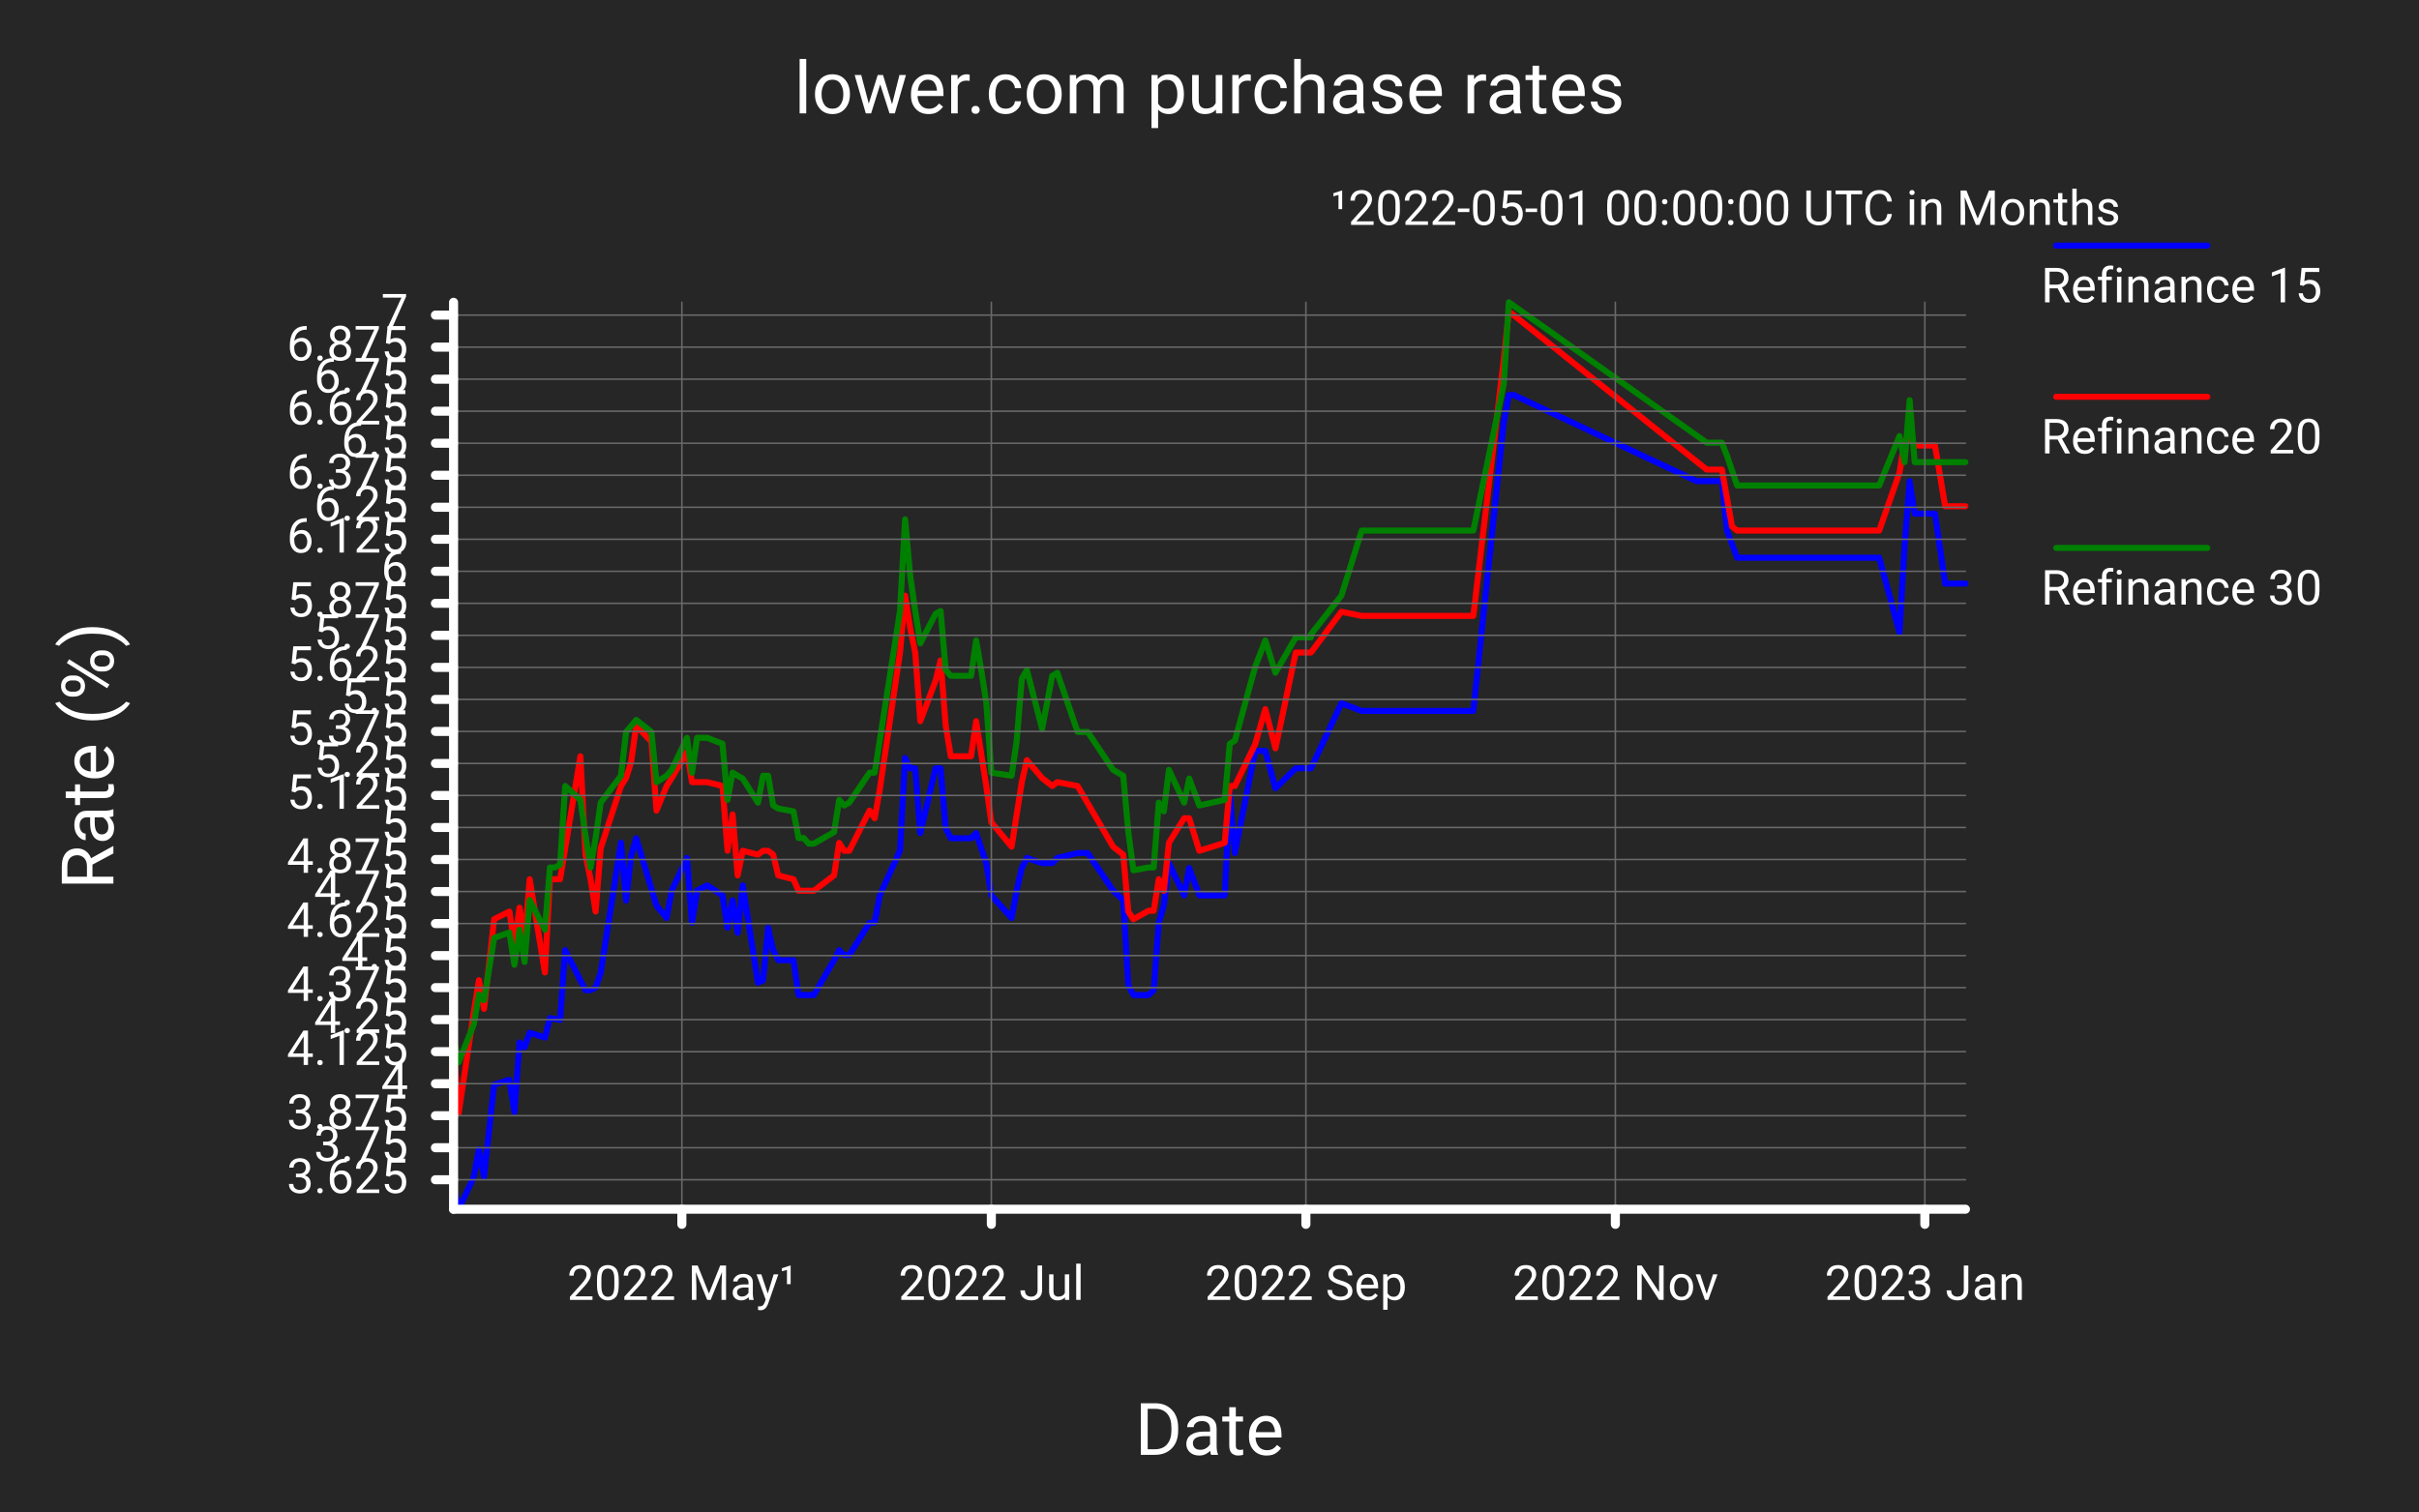
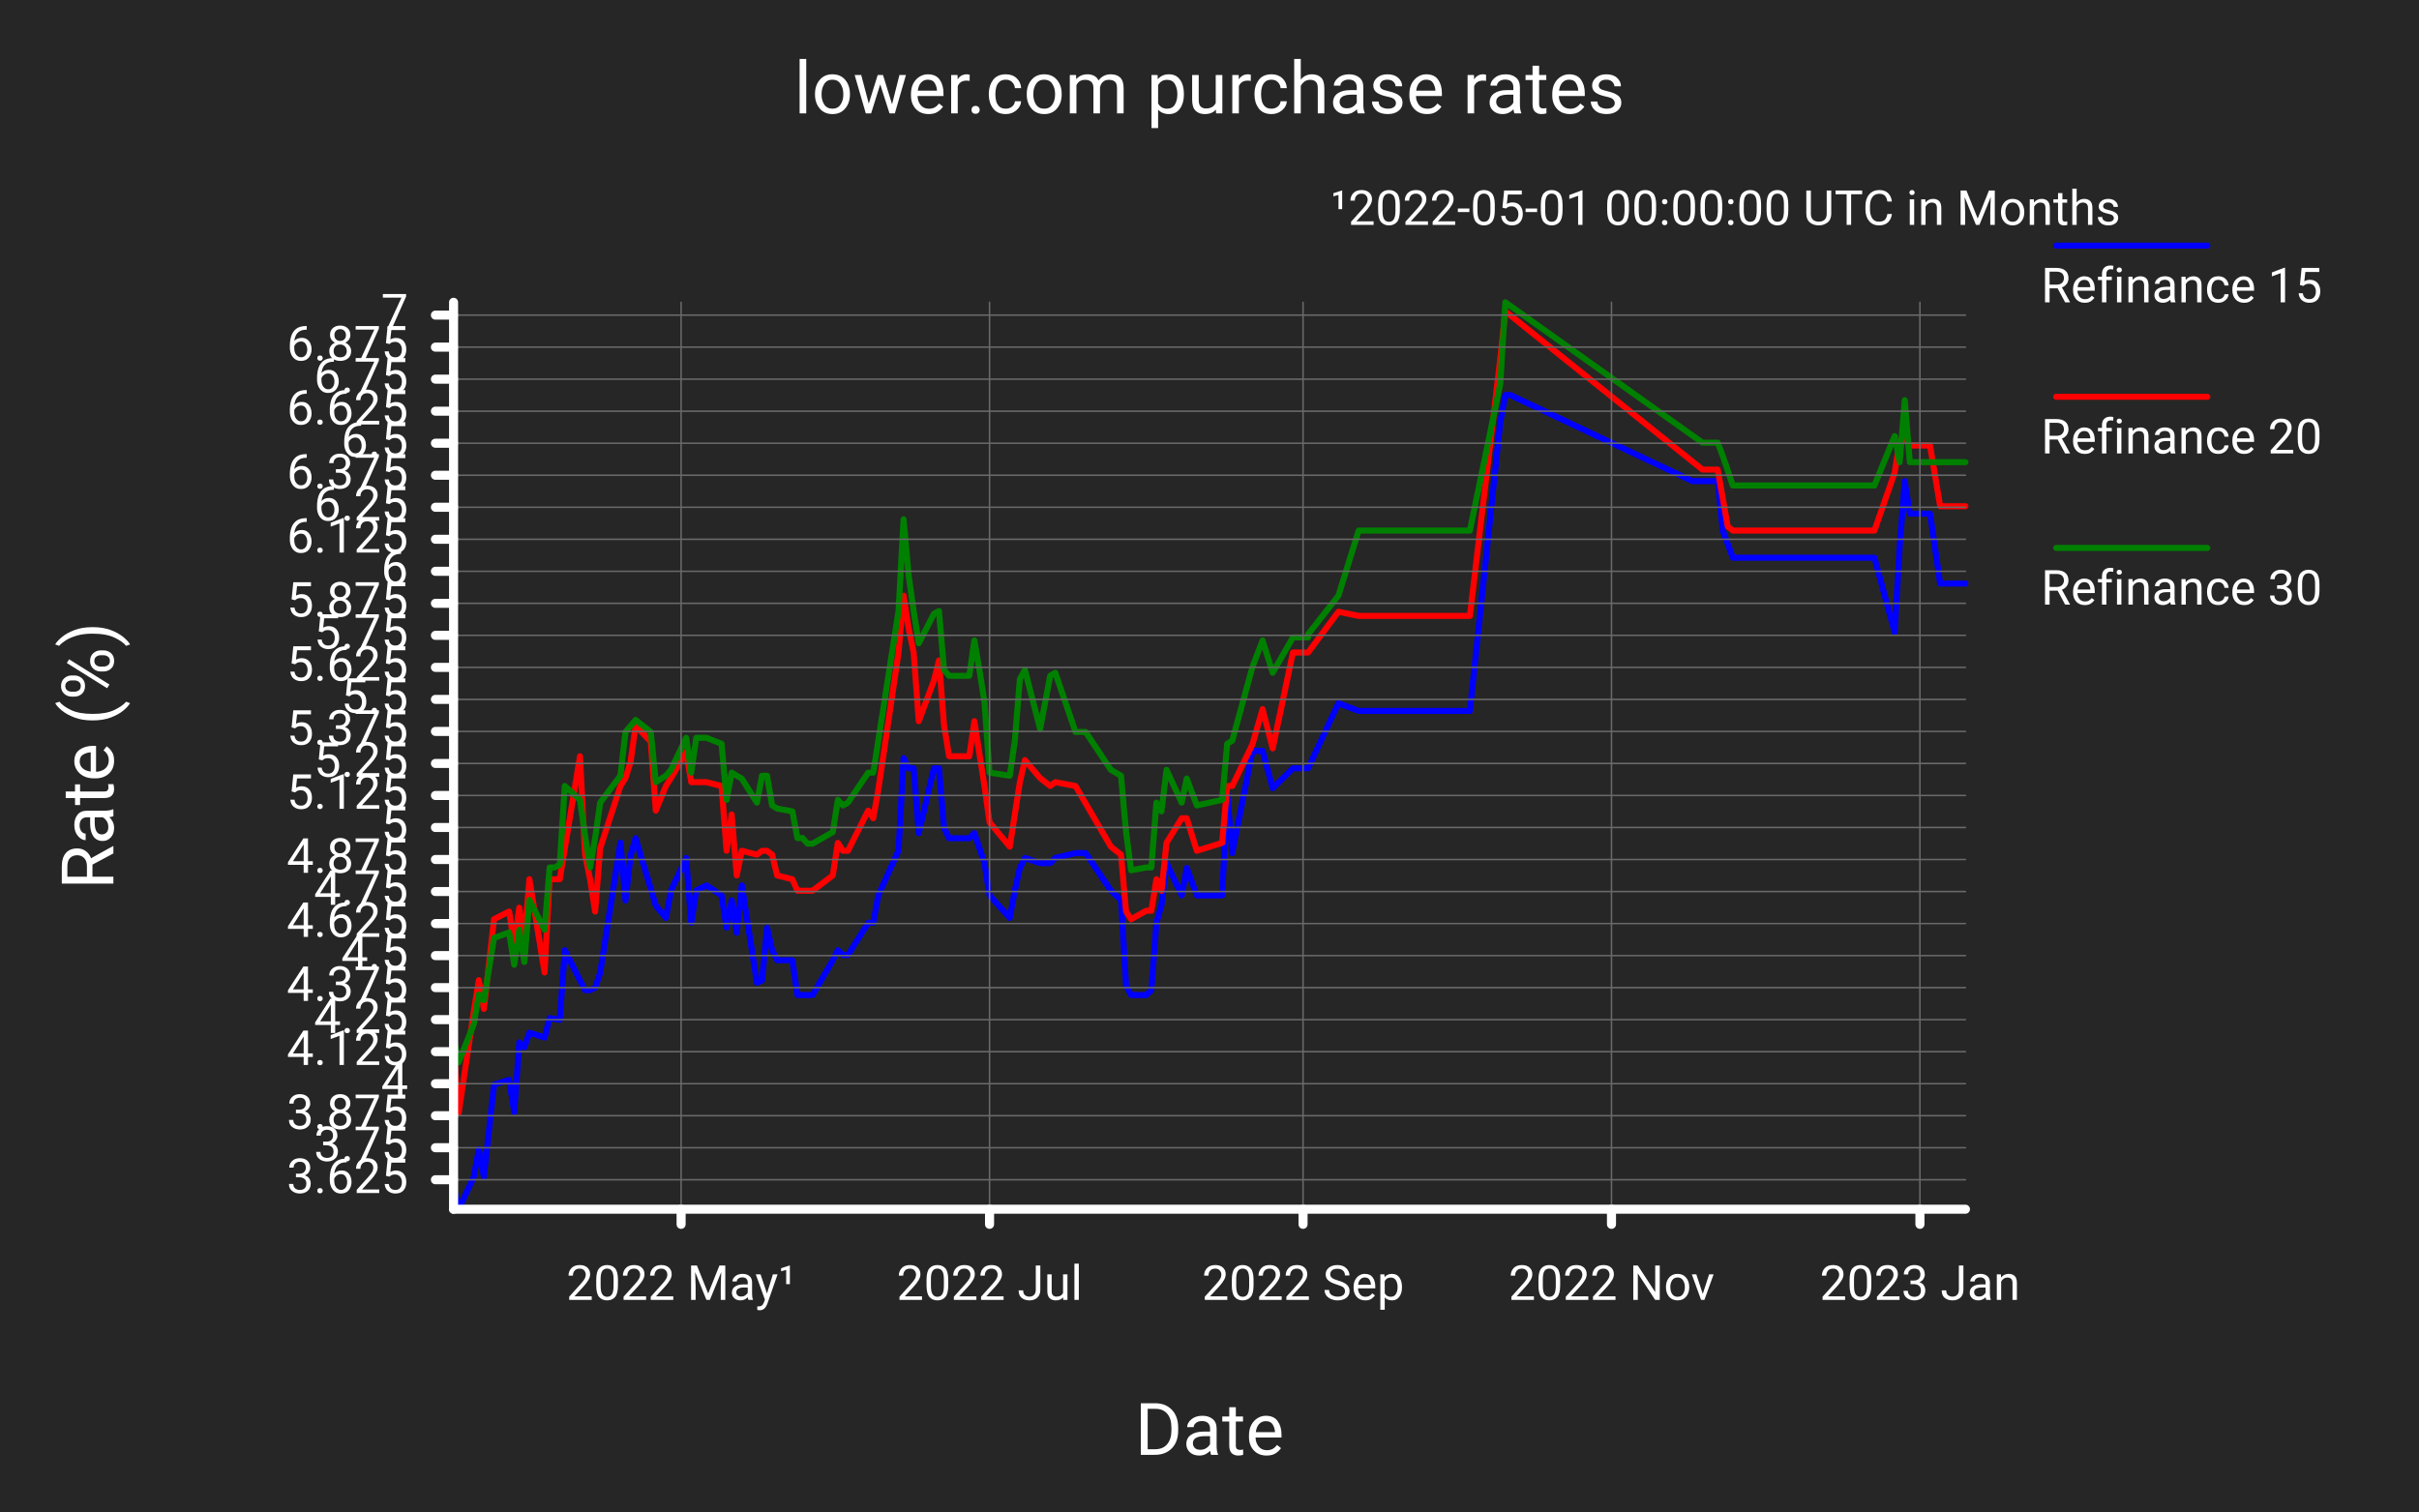
<svg xmlns="http://www.w3.org/2000/svg" class="poloto" width="800" height="500" viewBox="0 0 800 500">
  <style>.poloto{stroke-linecap:round;stroke-linejoin:round;font-family:Roboto,sans-serif;font-size:16px;}.poloto_background{fill:#262626;}.poloto_scatter{stroke-width:7}.poloto_tick_line{stroke:dimgray;stroke-width:0.5}.poloto_line{stroke-width:2}.poloto_text{fill: white;}.poloto_axis_lines{stroke: white;stroke-width:3;fill:none;stroke-dasharray:none}.poloto_title{font-size:24px;dominant-baseline:start;text-anchor:middle;}.poloto_xname{font-size:24px;dominant-baseline:start;text-anchor:middle;}.poloto_yname{font-size:24px;dominant-baseline:start;text-anchor:middle;}.poloto0stroke{stroke:blue;}.poloto1stroke{stroke:red;}.poloto2stroke{stroke:green;}.poloto3stroke{stroke:gold;}.poloto4stroke{stroke:aqua;}.poloto5stroke{stroke:lime;}.poloto6stroke{stroke:orange;}.poloto7stroke{stroke:chocolate;}.poloto0fill{fill:blue;}.poloto1fill{fill:red;}.poloto2fill{fill:green;}.poloto3fill{fill:gold;}.poloto4fill{fill:aqua;}.poloto5fill{fill:lime;}.poloto6fill{fill:orange;}.poloto7fill{fill:chocolate;}</style>
  <circle r="1e5" class="poloto_background" />
  <text class="poloto_text poloto_legend_text" x="675" y="100">Refinance 15</text>
  <line class="poloto_line poloto_legend_icon poloto0stroke poloto0legend" stroke="black" x1="680" x2="730" y1="81.25" y2="81.25" />
-   <path class="poloto_line poloto0stroke" fill="none" stroke="black" d=" M 150.00 392.46 L 151.68 400.00 L 156.71 389.32 L 158.39 380.17 L 160.07 389.32 L 160.07 389.32 L 163.42 358.81 L 168.46 357.20 L 170.13 367.88 L 171.81 344.83 L 173.49 346.44 L 175.17 341.61 L 180.20 343.22 L 181.88 336.78 L 181.88 336.78 L 185.23 337.37 L 186.91 314.32 L 191.95 324.32 L 193.62 327.54 L 195.30 327.54 L 196.98 326.69 L 198.66 321.78 L 205.37 278.73 L 207.05 297.88 L 208.72 283.05 L 210.40 277.29 L 210.40 277.29 L 217.11 299.58 L 220.47 303.64 L 222.15 294.58 L 227.18 283.81 L 228.86 305.25 L 230.54 294.58 L 230.54 294.58 L 233.89 292.88 L 238.93 296.19 L 240.60 306.86 L 240.60 306.86 L 242.28 297.80 L 243.96 308.56 L 245.64 292.88 L 250.67 325.08 L 252.35 324.32 L 254.03 306.86 L 254.03 306.86 L 255.70 314.32 L 257.38 317.63 L 262.42 317.63 L 264.09 329.15 L 265.77 329.15 L 267.45 329.15 L 269.13 329.15 L 275.84 317.63 L 277.52 314.32 L 279.19 315.93 L 280.87 315.93 L 280.87 315.93 L 287.58 305.25 L 289.26 305.25 L 290.94 296.19 L 297.65 281.36 L 299.33 250.76 L 301.01 254.15 L 302.68 254.15 L 304.36 275.59 L 309.40 254.15 L 311.07 254.15 L 312.75 273.90 L 314.43 277.29 L 321.14 277.29 L 322.82 275.59 L 324.50 280.59 L 326.17 285.51 L 327.85 296.19 L 334.56 303.64 L 336.24 294.58 L 337.92 287.12 L 339.60 283.81 L 344.63 285.51 L 347.99 285.51 L 349.66 283.81 L 356.38 282.20 L 356.38 282.20 L 356.38 282.20 L 356.38 282.20 L 356.38 282.20 L 356.38 282.20 L 359.73 282.20 L 359.73 282.20 L 359.73 282.20 L 359.73 282.20 L 359.73 282.20 L 359.73 282.20 L 368.12 294.58 L 371.48 297.80 L 373.15 325.93 L 374.83 329.15 L 379.87 329.15 L 381.54 327.54 L 383.22 305.25 L 384.90 299.49 L 386.58 285.51 L 391.61 296.19 L 391.61 296.19 L 393.29 287.12 L 396.64 296.19 L 396.64 296.19 L 405.03 296.19 L 406.71 262.46 L 408.39 282.20 L 415.10 248.39 L 418.46 248.39 L 418.46 248.39 L 421.81 260.76 L 428.52 254.15 L 428.52 254.15 L 428.52 254.15 L 428.52 254.15 L 428.52 254.15 L 428.52 254.15 L 428.52 254.15 L 428.52 254.15 L 428.52 254.15 L 433.56 254.15 L 443.62 232.63 L 450.34 235.17 L 450.34 235.17 L 455.37 235.17 L 462.08 235.17 L 463.76 235.17 L 463.76 235.17 L 463.76 235.17 L 463.76 235.17 L 463.76 235.17 L 485.57 235.17 L 487.25 235.17 L 497.32 139.75 L 498.99 130.68 L 500.67 130.68 L 561.07 159.15 L 567.79 159.15 L 569.46 159.15 L 571.14 175.51 L 574.50 184.49 L 574.50 184.49 L 581.21 184.49 L 582.89 184.49 L 584.56 184.49 L 586.24 184.49 L 591.28 184.49 L 592.95 184.49 L 596.31 184.49 L 597.99 184.49 L 603.02 184.49 L 604.70 184.49 L 604.70 184.49 L 609.73 184.49 L 614.77 184.49 L 616.44 184.49 L 618.12 184.49 L 619.80 184.49 L 621.48 184.49 L 628.19 209.15 L 629.87 180.68 L 631.54 159.15 L 633.22 169.92 L 638.26 169.92 L 639.93 169.92 L 639.93 169.92 L 643.29 193.05 L 644.97 193.05 L 650.00 193.05" />
+   <path class="poloto_line poloto0stroke" fill="none" stroke="black" d=" M 150.00 392.46 L 151.67 400.00 L 156.69 389.32 L 158.36 380.17 L 160.03 389.32 L 160.03 389.32 L 163.38 358.81 L 168.39 357.20 L 170.07 367.88 L 171.74 344.83 L 173.41 346.44 L 175.08 341.61 L 180.10 343.22 L 181.77 336.78 L 181.77 336.78 L 185.12 337.37 L 186.79 314.32 L 191.81 324.32 L 193.48 327.54 L 195.15 327.54 L 196.82 326.69 L 198.49 321.78 L 205.18 278.73 L 206.86 297.88 L 208.53 283.05 L 210.20 277.29 L 210.20 277.29 L 216.89 299.58 L 220.23 303.64 L 221.91 294.58 L 226.92 283.81 L 228.60 305.25 L 230.27 294.58 L 230.27 294.58 L 233.61 292.88 L 238.63 296.19 L 240.30 306.86 L 240.30 306.86 L 241.97 297.80 L 243.65 308.56 L 245.32 292.88 L 250.33 325.08 L 252.01 324.32 L 253.68 306.86 L 253.68 306.86 L 255.35 314.32 L 257.02 317.63 L 262.04 317.63 L 263.71 329.15 L 265.38 329.15 L 267.06 329.15 L 268.73 329.15 L 275.42 317.63 L 277.09 314.32 L 278.76 315.93 L 280.43 315.93 L 280.43 315.93 L 287.12 305.25 L 288.80 305.25 L 290.47 296.19 L 297.16 281.36 L 298.83 250.76 L 300.50 254.15 L 302.17 254.15 L 303.85 275.59 L 308.86 254.15 L 310.54 254.15 L 312.21 273.90 L 313.88 277.29 L 320.57 277.29 L 322.24 275.59 L 323.91 280.59 L 325.59 285.51 L 327.26 296.19 L 333.95 303.64 L 335.62 294.58 L 337.29 287.12 L 338.96 283.81 L 343.98 285.51 L 347.32 285.51 L 349.00 283.81 L 355.69 282.20 L 355.69 282.20 L 355.69 282.20 L 355.69 282.20 L 355.69 282.20 L 355.69 282.20 L 359.03 282.20 L 359.03 282.20 L 359.03 282.20 L 359.03 282.20 L 359.03 282.20 L 359.03 282.20 L 367.39 294.58 L 370.74 297.80 L 372.41 325.93 L 374.08 329.15 L 379.10 329.15 L 380.77 327.54 L 382.44 305.25 L 384.11 299.49 L 385.79 285.51 L 390.80 296.19 L 390.80 296.19 L 392.47 287.12 L 395.82 296.19 L 395.82 296.19 L 404.18 296.19 L 405.85 262.46 L 407.53 282.20 L 414.21 248.39 L 417.56 248.39 L 417.56 248.39 L 420.90 260.76 L 427.59 254.15 L 427.59 254.15 L 427.59 254.15 L 427.59 254.15 L 427.59 254.15 L 427.59 254.15 L 427.59 254.15 L 427.59 254.15 L 427.59 254.15 L 432.61 254.15 L 442.64 232.63 L 449.33 235.17 L 449.33 235.17 L 454.35 235.17 L 461.04 235.17 L 462.71 235.17 L 462.71 235.17 L 462.71 235.17 L 462.71 235.17 L 462.71 235.17 L 484.45 235.17 L 486.12 235.17 L 496.15 139.75 L 497.83 130.68 L 499.50 130.68 L 559.70 159.15 L 566.39 159.15 L 568.06 159.15 L 569.73 175.51 L 573.08 184.49 L 573.08 184.49 L 579.77 184.49 L 581.44 184.49 L 583.11 184.49 L 584.78 184.49 L 589.80 184.49 L 591.47 184.49 L 594.82 184.49 L 596.49 184.49 L 601.51 184.49 L 603.18 184.49 L 603.18 184.49 L 608.19 184.49 L 613.21 184.49 L 614.88 184.49 L 616.56 184.49 L 618.23 184.49 L 619.90 184.49 L 626.59 209.15 L 628.26 180.68 L 629.93 159.15 L 631.61 169.92 L 636.62 169.92 L 638.29 169.92 L 638.29 169.92 L 641.64 193.05 L 643.31 193.05 L 648.33 193.05 L 650.00 193.05" />
  <text class="poloto_text poloto_legend_text" x="675" y="150">Refinance 20</text>
  <line class="poloto_line poloto_legend_icon poloto1stroke poloto1legend" stroke="black" x1="680" x2="730" y1="131.25" y2="131.25" />
-   <path class="poloto_line poloto1stroke" fill="none" stroke="black" d=" M 150.00 345.68 L 151.68 368.31 L 156.71 334.58 L 158.39 324.24 L 160.07 333.73 L 160.07 333.73 L 163.42 304.07 L 168.46 301.53 L 170.13 312.29 L 171.81 300.25 L 173.49 311.02 L 175.17 290.85 L 180.20 321.69 L 181.88 290.85 L 181.88 290.85 L 185.23 290.85 L 185.23 290.85 L 191.95 250.17 L 193.62 282.71 L 195.30 290.85 L 196.98 301.53 L 198.66 280.59 L 205.37 260.00 L 207.05 257.37 L 208.72 252.12 L 210.40 240.08 L 215.44 245.34 L 217.11 268.14 L 220.47 260.00 L 222.15 257.37 L 227.18 248.81 L 228.86 258.73 L 230.54 258.73 L 230.54 258.73 L 233.89 258.73 L 238.93 260.00 L 240.60 281.44 L 240.60 281.44 L 242.28 269.41 L 243.96 289.58 L 245.64 281.44 L 250.67 282.71 L 252.35 281.44 L 254.03 281.44 L 254.03 281.44 L 255.70 282.71 L 257.38 289.58 L 262.42 290.85 L 264.09 294.66 L 265.77 294.66 L 267.45 294.66 L 269.13 294.66 L 275.84 289.58 L 277.52 278.81 L 279.19 281.44 L 280.87 281.44 L 280.87 281.44 L 287.58 268.14 L 289.26 270.68 L 290.94 261.27 L 297.65 215.85 L 299.33 197.03 L 301.01 207.80 L 302.68 215.85 L 304.36 238.56 L 309.40 225.17 L 311.07 218.47 L 312.75 239.92 L 314.43 250.17 L 321.14 250.17 L 322.82 238.56 L 324.50 249.32 L 326.17 260.00 L 327.85 272.03 L 334.56 280.08 L 336.24 269.41 L 337.92 258.73 L 339.60 251.44 L 344.63 257.37 L 347.99 260.00 L 349.66 258.73 L 356.38 260.00 L 356.38 260.00 L 356.38 260.00 L 356.38 260.00 L 356.38 260.00 L 356.38 260.00 L 356.38 260.00 L 356.38 260.00 L 356.38 260.00 L 356.38 260.00 L 356.38 260.00 L 356.38 260.00 L 368.12 280.08 L 371.48 282.71 L 373.15 301.53 L 374.83 304.07 L 379.87 301.27 L 381.54 301.27 L 383.22 290.85 L 384.90 294.66 L 386.58 278.81 L 391.61 270.68 L 391.61 270.68 L 393.29 270.68 L 396.64 281.44 L 396.64 281.44 L 405.03 278.81 L 406.71 260.00 L 408.39 260.00 L 415.10 246.19 L 418.46 234.58 L 418.46 234.58 L 421.81 247.54 L 428.52 215.85 L 428.52 215.85 L 428.52 215.85 L 428.52 215.85 L 428.52 215.85 L 428.52 215.85 L 428.52 215.85 L 428.52 215.85 L 428.52 215.85 L 433.56 215.85 L 443.62 202.37 L 450.34 203.73 L 453.69 203.73 L 455.37 203.73 L 455.37 203.73 L 463.76 203.73 L 465.44 203.73 L 465.44 203.73 L 465.44 203.73 L 465.44 203.73 L 485.57 203.73 L 487.25 203.73 L 497.32 118.81 L 498.99 102.97 L 498.99 102.97 L 564.43 155.34 L 567.79 155.34 L 569.46 155.34 L 572.82 174.15 L 574.50 175.51 L 574.50 175.51 L 581.21 175.51 L 582.89 175.51 L 584.56 175.51 L 586.24 175.51 L 591.28 175.51 L 592.95 175.51 L 596.31 175.51 L 597.99 175.51 L 603.02 175.51 L 604.70 175.51 L 604.70 175.51 L 609.73 175.51 L 614.77 175.51 L 616.44 175.51 L 618.12 175.51 L 619.80 175.51 L 621.48 175.51 L 628.19 156.36 L 629.87 145.93 L 631.54 144.58 L 633.22 147.37 L 638.26 147.37 L 639.93 147.37 L 639.93 147.37 L 643.29 167.46 L 644.97 167.46 L 650.00 167.46" />
+   <path class="poloto_line poloto1stroke" fill="none" stroke="black" d=" M 150.00 345.68 L 151.67 368.31 L 156.69 334.58 L 158.36 324.24 L 160.03 333.73 L 160.03 333.73 L 163.38 304.07 L 168.39 301.53 L 170.07 312.29 L 171.74 300.25 L 173.41 311.02 L 175.08 290.85 L 180.10 321.69 L 181.77 290.85 L 181.77 290.85 L 185.12 290.85 L 185.12 290.85 L 191.81 250.17 L 193.48 282.71 L 195.15 290.85 L 196.82 301.53 L 198.49 280.59 L 205.18 260.00 L 206.86 257.37 L 208.53 252.12 L 210.20 240.08 L 215.22 245.34 L 216.89 268.14 L 220.23 260.00 L 221.91 257.37 L 226.92 248.81 L 228.60 258.73 L 230.27 258.73 L 230.27 258.73 L 233.61 258.73 L 238.63 260.00 L 240.30 281.44 L 240.30 281.44 L 241.97 269.41 L 243.65 289.58 L 245.32 281.44 L 250.33 282.71 L 252.01 281.44 L 253.68 281.44 L 253.68 281.44 L 255.35 282.71 L 257.02 289.58 L 262.04 290.85 L 263.71 294.66 L 265.38 294.66 L 267.06 294.66 L 268.73 294.66 L 275.42 289.58 L 277.09 278.81 L 278.76 281.44 L 280.43 281.44 L 280.43 281.44 L 287.12 268.14 L 288.80 270.68 L 290.47 261.27 L 297.16 215.85 L 298.83 197.03 L 300.50 207.80 L 302.17 215.85 L 303.85 238.56 L 308.86 225.17 L 310.54 218.47 L 312.21 239.92 L 313.88 250.17 L 320.57 250.17 L 322.24 238.56 L 323.91 249.32 L 325.59 260.00 L 327.26 272.03 L 333.95 280.08 L 335.62 269.41 L 337.29 258.73 L 338.96 251.44 L 343.98 257.37 L 347.32 260.00 L 349.00 258.73 L 355.69 260.00 L 355.69 260.00 L 355.69 260.00 L 355.69 260.00 L 355.69 260.00 L 355.69 260.00 L 355.69 260.00 L 355.69 260.00 L 355.69 260.00 L 355.69 260.00 L 355.69 260.00 L 355.69 260.00 L 367.39 280.08 L 370.74 282.71 L 372.41 301.53 L 374.08 304.07 L 379.10 301.27 L 380.77 301.27 L 382.44 290.85 L 384.11 294.66 L 385.79 278.81 L 390.80 270.68 L 390.80 270.68 L 392.47 270.68 L 395.82 281.44 L 395.82 281.44 L 404.18 278.81 L 405.85 260.00 L 407.53 260.00 L 414.21 246.19 L 417.56 234.58 L 417.56 234.58 L 420.90 247.54 L 427.59 215.85 L 427.59 215.85 L 427.59 215.85 L 427.59 215.85 L 427.59 215.85 L 427.59 215.85 L 427.59 215.85 L 427.59 215.85 L 427.59 215.85 L 432.61 215.85 L 442.64 202.37 L 449.33 203.73 L 452.68 203.73 L 454.35 203.73 L 454.35 203.73 L 462.71 203.73 L 464.38 203.73 L 464.38 203.73 L 464.38 203.73 L 464.38 203.73 L 484.45 203.73 L 486.12 203.73 L 496.15 118.81 L 497.83 102.97 L 497.83 102.97 L 563.04 155.34 L 566.39 155.34 L 568.06 155.34 L 571.40 174.15 L 573.08 175.51 L 573.08 175.51 L 579.77 175.51 L 581.44 175.51 L 583.11 175.51 L 584.78 175.51 L 589.80 175.51 L 591.47 175.51 L 594.82 175.51 L 596.49 175.51 L 601.51 175.51 L 603.18 175.51 L 603.18 175.51 L 608.19 175.51 L 613.21 175.51 L 614.88 175.51 L 616.56 175.51 L 618.23 175.51 L 619.90 175.51 L 626.59 156.36 L 628.26 145.93 L 629.93 144.58 L 631.61 147.37 L 636.62 147.37 L 638.29 147.37 L 638.29 147.37 L 641.64 167.46 L 643.31 167.46 L 648.33 167.46 L 650.00 167.46" />
  <text class="poloto_text poloto_legend_text" x="675" y="200">Refinance 30</text>
  <line class="poloto_line poloto_legend_icon poloto2stroke poloto2legend" stroke="black" x1="680" x2="730" y1="181.25" y2="181.25" />
-   <path class="poloto_line poloto2stroke" fill="none" stroke="black" d=" M 150.00 343.31 L 151.68 351.36 L 156.71 338.81 L 158.39 328.98 L 160.07 330.85 L 160.07 330.85 L 163.42 310.25 L 168.46 308.47 L 170.13 319.15 L 171.81 307.54 L 173.49 318.22 L 175.17 297.71 L 180.20 307.54 L 181.88 286.95 L 183.56 286.95 L 185.23 286.02 L 186.91 260.00 L 191.95 264.58 L 193.62 276.27 L 195.30 286.95 L 196.98 277.20 L 198.66 265.51 L 205.37 256.61 L 207.05 242.12 L 208.72 240.17 L 210.40 238.14 L 215.44 242.12 L 217.11 258.73 L 220.47 256.61 L 222.15 254.66 L 227.18 244.07 L 228.86 255.59 L 230.54 244.07 L 230.54 244.07 L 233.89 244.07 L 238.93 246.02 L 240.60 264.58 L 240.60 264.58 L 242.28 255.59 L 243.96 256.61 L 245.64 257.54 L 250.67 265.51 L 252.35 256.61 L 254.03 256.61 L 254.03 256.61 L 255.70 266.44 L 257.38 267.46 L 262.42 268.39 L 264.09 277.20 L 265.77 277.20 L 267.45 279.07 L 269.13 279.07 L 275.84 275.25 L 277.52 264.58 L 279.19 266.44 L 280.87 265.51 L 280.87 265.51 L 287.58 255.59 L 289.26 255.59 L 290.94 245.00 L 297.65 202.12 L 299.33 171.78 L 301.01 190.34 L 302.68 202.12 L 304.36 212.80 L 309.40 203.05 L 311.07 202.12 L 312.75 221.61 L 314.43 223.56 L 321.14 223.56 L 322.82 211.86 L 324.50 221.61 L 326.17 232.29 L 327.85 255.59 L 334.56 256.61 L 336.24 245.00 L 337.92 224.58 L 339.60 221.61 L 344.63 241.10 L 347.99 223.56 L 349.66 222.54 L 356.38 242.12 L 356.38 242.12 L 356.38 242.12 L 356.38 242.12 L 356.38 242.12 L 356.38 242.12 L 359.73 242.12 L 359.73 242.12 L 359.73 242.12 L 359.73 242.12 L 359.73 242.12 L 359.73 242.12 L 368.12 254.66 L 371.48 256.61 L 373.15 275.25 L 374.83 287.88 L 379.87 286.95 L 381.54 286.95 L 383.22 265.51 L 384.90 268.39 L 386.58 254.66 L 391.61 265.51 L 391.61 265.51 L 393.29 257.54 L 396.64 266.44 L 396.64 266.44 L 405.03 264.58 L 406.71 246.02 L 408.39 245.00 L 415.10 220.59 L 418.46 211.86 L 418.46 211.86 L 421.81 222.54 L 428.52 210.85 L 428.52 210.85 L 428.52 210.85 L 428.52 210.85 L 428.52 210.85 L 428.52 210.85 L 428.52 210.85 L 428.52 210.85 L 433.56 210.85 L 433.56 209.83 L 443.62 197.03 L 450.34 175.51 L 450.34 175.51 L 455.37 175.51 L 455.37 175.51 L 463.76 175.51 L 465.44 175.51 L 465.44 175.51 L 465.44 175.51 L 465.44 175.51 L 485.57 175.51 L 487.25 175.51 L 497.32 127.03 L 498.99 100.00 L 498.99 100.00 L 564.43 146.44 L 567.79 146.44 L 569.46 146.44 L 571.14 150.76 L 574.50 160.59 L 574.50 160.59 L 581.21 160.59 L 582.89 160.59 L 584.56 160.59 L 586.24 160.59 L 591.28 160.59 L 592.95 160.59 L 596.31 160.59 L 597.99 160.59 L 603.02 160.59 L 604.70 160.59 L 604.70 160.59 L 609.73 160.59 L 614.77 160.59 L 616.44 160.59 L 618.12 160.59 L 619.80 160.59 L 621.48 160.59 L 628.19 144.24 L 629.87 152.88 L 631.54 132.37 L 633.22 152.88 L 638.26 152.88 L 639.93 152.88 L 639.93 152.88 L 643.29 152.88 L 644.97 152.88 L 650.00 152.88" />
+   <path class="poloto_line poloto2stroke" fill="none" stroke="black" d=" M 150.00 343.31 L 151.67 351.36 L 156.69 338.81 L 158.36 328.98 L 160.03 330.85 L 160.03 330.85 L 163.38 310.25 L 168.39 308.47 L 170.07 319.15 L 171.74 307.54 L 173.41 318.22 L 175.08 297.71 L 180.10 307.54 L 181.77 286.95 L 183.44 286.95 L 185.12 286.02 L 186.79 260.00 L 191.81 264.58 L 193.48 276.27 L 195.15 286.95 L 196.82 277.20 L 198.49 265.51 L 205.18 256.61 L 206.86 242.12 L 208.53 240.17 L 210.20 238.14 L 215.22 242.12 L 216.89 258.73 L 220.23 256.61 L 221.91 254.66 L 226.92 244.07 L 228.60 255.59 L 230.27 244.07 L 230.27 244.07 L 233.61 244.07 L 238.63 246.02 L 240.30 264.58 L 240.30 264.58 L 241.97 255.59 L 243.65 256.61 L 245.32 257.54 L 250.33 265.51 L 252.01 256.61 L 253.68 256.61 L 253.68 256.61 L 255.35 266.44 L 257.02 267.46 L 262.04 268.39 L 263.71 277.20 L 265.38 277.20 L 267.06 279.07 L 268.73 279.07 L 275.42 275.25 L 277.09 264.58 L 278.76 266.44 L 280.43 265.51 L 280.43 265.51 L 287.12 255.59 L 288.80 255.59 L 290.47 245.00 L 297.16 202.12 L 298.83 171.78 L 300.50 190.34 L 302.17 202.12 L 303.85 212.80 L 308.86 203.05 L 310.54 202.12 L 312.21 221.61 L 313.88 223.56 L 320.57 223.56 L 322.24 211.86 L 323.91 221.61 L 325.59 232.29 L 327.26 255.59 L 333.95 256.61 L 335.62 245.00 L 337.29 224.58 L 338.96 221.61 L 343.98 241.10 L 347.32 223.56 L 349.00 222.54 L 355.69 242.12 L 355.69 242.12 L 355.69 242.12 L 355.69 242.12 L 355.69 242.12 L 355.69 242.12 L 359.03 242.12 L 359.03 242.12 L 359.03 242.12 L 359.03 242.12 L 359.03 242.12 L 359.03 242.12 L 367.39 254.66 L 370.74 256.61 L 372.41 275.25 L 374.08 287.88 L 379.10 286.95 L 380.77 286.95 L 382.44 265.51 L 384.11 268.39 L 385.79 254.66 L 390.80 265.51 L 390.80 265.51 L 392.47 257.54 L 395.82 266.44 L 395.82 266.44 L 404.18 264.58 L 405.85 246.02 L 407.53 245.00 L 414.21 220.59 L 417.56 211.86 L 417.56 211.86 L 420.90 222.54 L 427.59 210.85 L 427.59 210.85 L 427.59 210.85 L 427.59 210.85 L 427.59 210.85 L 427.59 210.85 L 427.59 210.85 L 427.59 210.85 L 432.61 210.85 L 432.61 209.83 L 442.64 197.03 L 449.33 175.51 L 449.33 175.51 L 454.35 175.51 L 454.35 175.51 L 462.71 175.51 L 464.38 175.51 L 464.38 175.51 L 464.38 175.51 L 464.38 175.51 L 484.45 175.51 L 486.12 175.51 L 496.15 127.03 L 497.83 100.00 L 497.83 100.00 L 563.04 146.44 L 566.39 146.44 L 568.06 146.44 L 569.73 150.76 L 573.08 160.59 L 573.08 160.59 L 579.77 160.59 L 581.44 160.59 L 583.11 160.59 L 584.78 160.59 L 589.80 160.59 L 591.47 160.59 L 594.82 160.59 L 596.49 160.59 L 601.51 160.59 L 603.18 160.59 L 603.18 160.59 L 608.19 160.59 L 613.21 160.59 L 614.88 160.59 L 616.56 160.59 L 618.23 160.59 L 619.90 160.59 L 626.59 144.24 L 628.26 152.88 L 629.93 132.37 L 631.61 152.88 L 636.62 152.88 L 638.29 152.88 L 638.29 152.88 L 641.64 152.88 L 643.31 152.88 L 648.33 152.88 L 650.00 152.88" />
  <text class="poloto_labels poloto_text poloto_title" x="400" y="37.5">lower.com purchase rates</text>
  <text class="poloto_labels poloto_text poloto_xname" x="400" y="481.25">Date</text>
  <text class="poloto_labels poloto_text poloto_yname" transform="rotate(-90,37.5,250)" x="37.5" y="250">Rate (%)</text>
  <text class="poloto_tick_labels poloto_text" dominant-baseline="middle" text-anchor="start" x="150" y="70" />
  <line class="poloto_axis_lines" stroke="black" x1="150" x2="144" y1="390.254" y2="390.254" />
  <line class="poloto_tick_line" stroke="black" x1="150" x2="650" y1="390.254" y2="390.254" />
  <text class="poloto_tick_labels poloto_text" dominant-baseline="middle" text-anchor="end" x="135" y="390.254">3.625</text>
  <line class="poloto_axis_lines" stroke="black" x1="150" x2="144" y1="379.661" y2="379.661" />
  <line class="poloto_tick_line" stroke="black" x1="150" x2="650" y1="379.661" y2="379.661" />
  <text class="poloto_tick_labels poloto_text" dominant-baseline="middle" text-anchor="end" x="135" y="379.661">3.75</text>
  <line class="poloto_axis_lines" stroke="black" x1="150" x2="144" y1="369.068" y2="369.068" />
  <line class="poloto_tick_line" stroke="black" x1="150" x2="650" y1="369.068" y2="369.068" />
  <text class="poloto_tick_labels poloto_text" dominant-baseline="middle" text-anchor="end" x="135" y="369.068">3.875</text>
  <line class="poloto_axis_lines" stroke="black" x1="150" x2="144" y1="358.475" y2="358.475" />
  <line class="poloto_tick_line" stroke="black" x1="150" x2="650" y1="358.475" y2="358.475" />
  <text class="poloto_tick_labels poloto_text" dominant-baseline="middle" text-anchor="end" x="135" y="358.475">4</text>
  <line class="poloto_axis_lines" stroke="black" x1="150" x2="144" y1="347.881" y2="347.881" />
  <line class="poloto_tick_line" stroke="black" x1="150" x2="650" y1="347.881" y2="347.881" />
  <text class="poloto_tick_labels poloto_text" dominant-baseline="middle" text-anchor="end" x="135" y="347.881">4.125</text>
  <line class="poloto_axis_lines" stroke="black" x1="150" x2="144" y1="337.288" y2="337.288" />
  <line class="poloto_tick_line" stroke="black" x1="150" x2="650" y1="337.288" y2="337.288" />
  <text class="poloto_tick_labels poloto_text" dominant-baseline="middle" text-anchor="end" x="135" y="337.288">4.25</text>
  <line class="poloto_axis_lines" stroke="black" x1="150" x2="144" y1="326.695" y2="326.695" />
  <line class="poloto_tick_line" stroke="black" x1="150" x2="650" y1="326.695" y2="326.695" />
  <text class="poloto_tick_labels poloto_text" dominant-baseline="middle" text-anchor="end" x="135" y="326.695">4.375</text>
  <line class="poloto_axis_lines" stroke="black" x1="150" x2="144" y1="316.102" y2="316.102" />
  <line class="poloto_tick_line" stroke="black" x1="150" x2="650" y1="316.102" y2="316.102" />
  <text class="poloto_tick_labels poloto_text" dominant-baseline="middle" text-anchor="end" x="135" y="316.102">4.5</text>
  <line class="poloto_axis_lines" stroke="black" x1="150" x2="144" y1="305.508" y2="305.508" />
  <line class="poloto_tick_line" stroke="black" x1="150" x2="650" y1="305.508" y2="305.508" />
  <text class="poloto_tick_labels poloto_text" dominant-baseline="middle" text-anchor="end" x="135" y="305.508">4.625</text>
  <line class="poloto_axis_lines" stroke="black" x1="150" x2="144" y1="294.915" y2="294.915" />
  <line class="poloto_tick_line" stroke="black" x1="150" x2="650" y1="294.915" y2="294.915" />
  <text class="poloto_tick_labels poloto_text" dominant-baseline="middle" text-anchor="end" x="135" y="294.915">4.75</text>
  <line class="poloto_axis_lines" stroke="black" x1="150" x2="144" y1="284.322" y2="284.322" />
  <line class="poloto_tick_line" stroke="black" x1="150" x2="650" y1="284.322" y2="284.322" />
  <text class="poloto_tick_labels poloto_text" dominant-baseline="middle" text-anchor="end" x="135" y="284.322">4.875</text>
  <line class="poloto_axis_lines" stroke="black" x1="150" x2="144" y1="273.729" y2="273.729" />
  <line class="poloto_tick_line" stroke="black" x1="150" x2="650" y1="273.729" y2="273.729" />
  <text class="poloto_tick_labels poloto_text" dominant-baseline="middle" text-anchor="end" x="135" y="273.729">5</text>
  <line class="poloto_axis_lines" stroke="black" x1="150" x2="144" y1="263.136" y2="263.136" />
  <line class="poloto_tick_line" stroke="black" x1="150" x2="650" y1="263.136" y2="263.136" />
  <text class="poloto_tick_labels poloto_text" dominant-baseline="middle" text-anchor="end" x="135" y="263.136">5.125</text>
  <line class="poloto_axis_lines" stroke="black" x1="150" x2="144" y1="252.542" y2="252.542" />
  <line class="poloto_tick_line" stroke="black" x1="150" x2="650" y1="252.542" y2="252.542" />
  <text class="poloto_tick_labels poloto_text" dominant-baseline="middle" text-anchor="end" x="135" y="252.542">5.25</text>
  <line class="poloto_axis_lines" stroke="black" x1="150" x2="144" y1="241.949" y2="241.949" />
  <line class="poloto_tick_line" stroke="black" x1="150" x2="650" y1="241.949" y2="241.949" />
  <text class="poloto_tick_labels poloto_text" dominant-baseline="middle" text-anchor="end" x="135" y="241.949">5.375</text>
  <line class="poloto_axis_lines" stroke="black" x1="150" x2="144" y1="231.356" y2="231.356" />
  <line class="poloto_tick_line" stroke="black" x1="150" x2="650" y1="231.356" y2="231.356" />
  <text class="poloto_tick_labels poloto_text" dominant-baseline="middle" text-anchor="end" x="135" y="231.356">5.5</text>
  <line class="poloto_axis_lines" stroke="black" x1="150" x2="144" y1="220.763" y2="220.763" />
  <line class="poloto_tick_line" stroke="black" x1="150" x2="650" y1="220.763" y2="220.763" />
  <text class="poloto_tick_labels poloto_text" dominant-baseline="middle" text-anchor="end" x="135" y="220.763">5.625</text>
  <line class="poloto_axis_lines" stroke="black" x1="150" x2="144" y1="210.169" y2="210.169" />
  <line class="poloto_tick_line" stroke="black" x1="150" x2="650" y1="210.169" y2="210.169" />
  <text class="poloto_tick_labels poloto_text" dominant-baseline="middle" text-anchor="end" x="135" y="210.169">5.75</text>
  <line class="poloto_axis_lines" stroke="black" x1="150" x2="144" y1="199.576" y2="199.576" />
  <line class="poloto_tick_line" stroke="black" x1="150" x2="650" y1="199.576" y2="199.576" />
  <text class="poloto_tick_labels poloto_text" dominant-baseline="middle" text-anchor="end" x="135" y="199.576">5.875</text>
  <line class="poloto_axis_lines" stroke="black" x1="150" x2="144" y1="188.983" y2="188.983" />
  <line class="poloto_tick_line" stroke="black" x1="150" x2="650" y1="188.983" y2="188.983" />
  <text class="poloto_tick_labels poloto_text" dominant-baseline="middle" text-anchor="end" x="135" y="188.983">6</text>
  <line class="poloto_axis_lines" stroke="black" x1="150" x2="144" y1="178.39" y2="178.39" />
  <line class="poloto_tick_line" stroke="black" x1="150" x2="650" y1="178.39" y2="178.39" />
  <text class="poloto_tick_labels poloto_text" dominant-baseline="middle" text-anchor="end" x="135" y="178.39">6.125</text>
  <line class="poloto_axis_lines" stroke="black" x1="150" x2="144" y1="167.797" y2="167.797" />
  <line class="poloto_tick_line" stroke="black" x1="150" x2="650" y1="167.797" y2="167.797" />
  <text class="poloto_tick_labels poloto_text" dominant-baseline="middle" text-anchor="end" x="135" y="167.797">6.25</text>
  <line class="poloto_axis_lines" stroke="black" x1="150" x2="144" y1="157.203" y2="157.203" />
  <line class="poloto_tick_line" stroke="black" x1="150" x2="650" y1="157.203" y2="157.203" />
  <text class="poloto_tick_labels poloto_text" dominant-baseline="middle" text-anchor="end" x="135" y="157.203">6.375</text>
  <line class="poloto_axis_lines" stroke="black" x1="150" x2="144" y1="146.61" y2="146.61" />
  <line class="poloto_tick_line" stroke="black" x1="150" x2="650" y1="146.61" y2="146.61" />
  <text class="poloto_tick_labels poloto_text" dominant-baseline="middle" text-anchor="end" x="135" y="146.61">6.5</text>
  <line class="poloto_axis_lines" stroke="black" x1="150" x2="144" y1="136.017" y2="136.017" />
  <line class="poloto_tick_line" stroke="black" x1="150" x2="650" y1="136.017" y2="136.017" />
  <text class="poloto_tick_labels poloto_text" dominant-baseline="middle" text-anchor="end" x="135" y="136.017">6.625</text>
  <line class="poloto_axis_lines" stroke="black" x1="150" x2="144" y1="125.424" y2="125.424" />
  <line class="poloto_tick_line" stroke="black" x1="150" x2="650" y1="125.424" y2="125.424" />
  <text class="poloto_tick_labels poloto_text" dominant-baseline="middle" text-anchor="end" x="135" y="125.424">6.75</text>
  <line class="poloto_axis_lines" stroke="black" x1="150" x2="144" y1="114.831" y2="114.831" />
  <line class="poloto_tick_line" stroke="black" x1="150" x2="650" y1="114.831" y2="114.831" />
  <text class="poloto_tick_labels poloto_text" dominant-baseline="middle" text-anchor="end" x="135" y="114.831">6.875</text>
  <line class="poloto_axis_lines" stroke="black" x1="150" x2="144" y1="104.237" y2="104.237" />
  <line class="poloto_tick_line" stroke="black" x1="150" x2="650" y1="104.237" y2="104.237" />
  <text class="poloto_tick_labels poloto_text" dominant-baseline="middle" text-anchor="end" x="135" y="104.237">7</text>
  <text class="poloto_tick_labels poloto_text" dominant-baseline="middle" text-anchor="start" x="440" y="70">¹2022-05-01 00:00:00 UTC in Months</text>
-   <line class="poloto_axis_lines" stroke="black" x1="225.503" x2="225.503" y1="400" y2="405" />
-   <line class="poloto_tick_line" stroke="black" x1="225.503" x2="225.503" y1="400" y2="100" />
-   <text class="poloto_tick_labels poloto_text" dominant-baseline="start" text-anchor="middle" x="225.503" y="430">2022 May¹</text>
-   <line class="poloto_axis_lines" stroke="black" x1="327.852" x2="327.852" y1="400" y2="405" />
-   <line class="poloto_tick_line" stroke="black" x1="327.852" x2="327.852" y1="400" y2="100" />
-   <text class="poloto_tick_labels poloto_text" dominant-baseline="start" text-anchor="middle" x="327.852" y="430">2022 Jul</text>
-   <line class="poloto_axis_lines" stroke="black" x1="431.879" x2="431.879" y1="400" y2="405" />
-   <line class="poloto_tick_line" stroke="black" x1="431.879" x2="431.879" y1="400" y2="100" />
-   <text class="poloto_tick_labels poloto_text" dominant-baseline="start" text-anchor="middle" x="431.879" y="430">2022 Sep</text>
-   <line class="poloto_axis_lines" stroke="black" x1="534.228" x2="534.228" y1="400" y2="405" />
-   <line class="poloto_tick_line" stroke="black" x1="534.228" x2="534.228" y1="400" y2="100" />
-   <text class="poloto_tick_labels poloto_text" dominant-baseline="start" text-anchor="middle" x="534.228" y="430">2022 Nov</text>
-   <line class="poloto_axis_lines" stroke="black" x1="636.577" x2="636.577" y1="400" y2="405" />
-   <line class="poloto_tick_line" stroke="black" x1="636.577" x2="636.577" y1="400" y2="100" />
-   <text class="poloto_tick_labels poloto_text" dominant-baseline="start" text-anchor="middle" x="636.577" y="430">2023 Jan</text>
+   <line class="poloto_axis_lines" stroke="black" x1="225.251" x2="225.251" y1="400" y2="405" />
+   <line class="poloto_tick_line" stroke="black" x1="225.251" x2="225.251" y1="400" y2="100" />
+   <text class="poloto_tick_labels poloto_text" dominant-baseline="start" text-anchor="middle" x="225.251" y="430">2022 May¹</text>
+   <line class="poloto_axis_lines" stroke="black" x1="327.258" x2="327.258" y1="400" y2="405" />
+   <line class="poloto_tick_line" stroke="black" x1="327.258" x2="327.258" y1="400" y2="100" />
+   <text class="poloto_tick_labels poloto_text" dominant-baseline="start" text-anchor="middle" x="327.258" y="430">2022 Jul</text>
+   <line class="poloto_axis_lines" stroke="black" x1="430.936" x2="430.936" y1="400" y2="405" />
+   <line class="poloto_tick_line" stroke="black" x1="430.936" x2="430.936" y1="400" y2="100" />
+   <text class="poloto_tick_labels poloto_text" dominant-baseline="start" text-anchor="middle" x="430.936" y="430">2022 Sep</text>
+   <line class="poloto_axis_lines" stroke="black" x1="532.943" x2="532.943" y1="400" y2="405" />
+   <line class="poloto_tick_line" stroke="black" x1="532.943" x2="532.943" y1="400" y2="100" />
+   <text class="poloto_tick_labels poloto_text" dominant-baseline="start" text-anchor="middle" x="532.943" y="430">2022 Nov</text>
+   <line class="poloto_axis_lines" stroke="black" x1="634.95" x2="634.95" y1="400" y2="405" />
+   <line class="poloto_tick_line" stroke="black" x1="634.95" x2="634.95" y1="400" y2="100" />
+   <text class="poloto_tick_labels poloto_text" dominant-baseline="start" text-anchor="middle" x="634.95" y="430">2023 Jan</text>
  <path stroke="black" fill="none" class="poloto_axis_lines" d=" M 150 400 L 650 400" />
  <path stroke="black" fill="none" class="poloto_axis_lines" d=" M 150 400 L 150 100" />
</svg>
